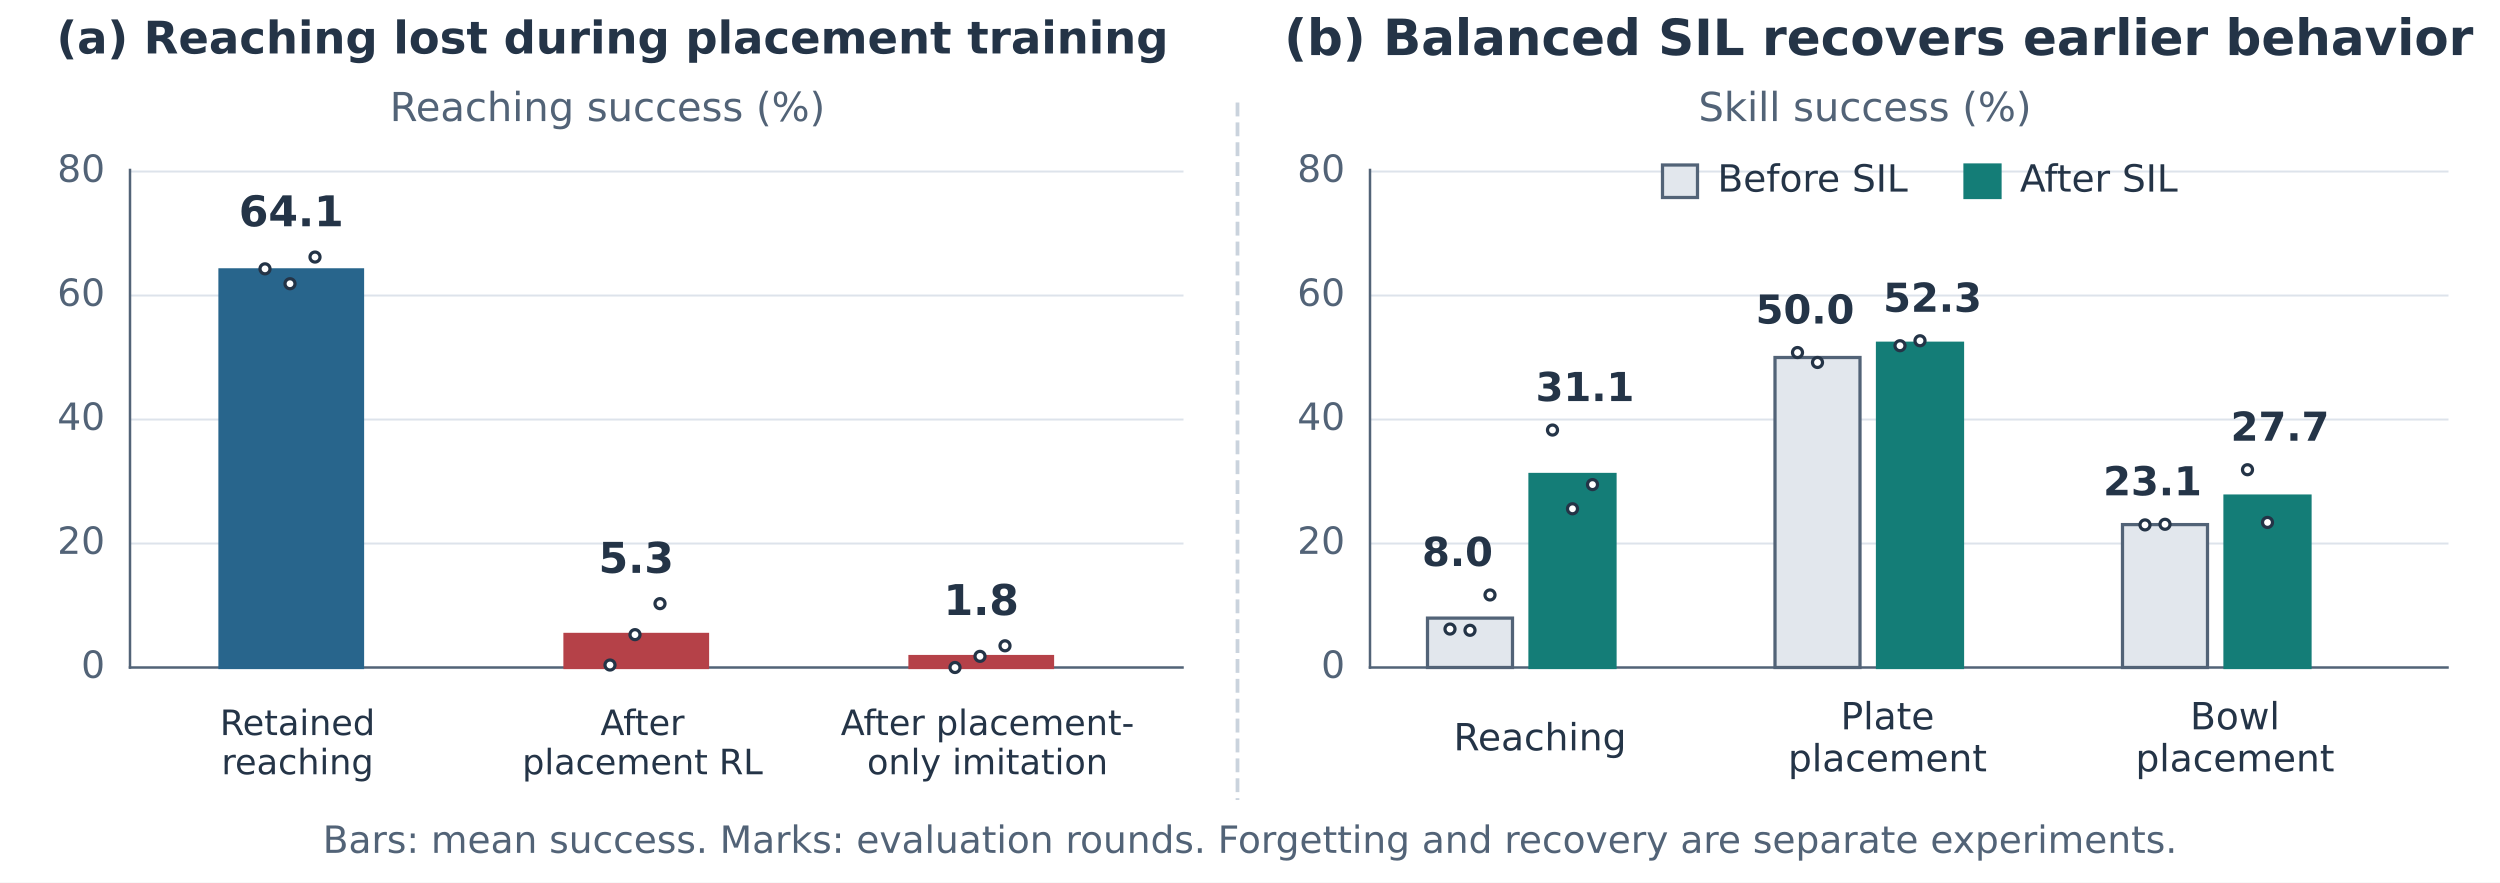
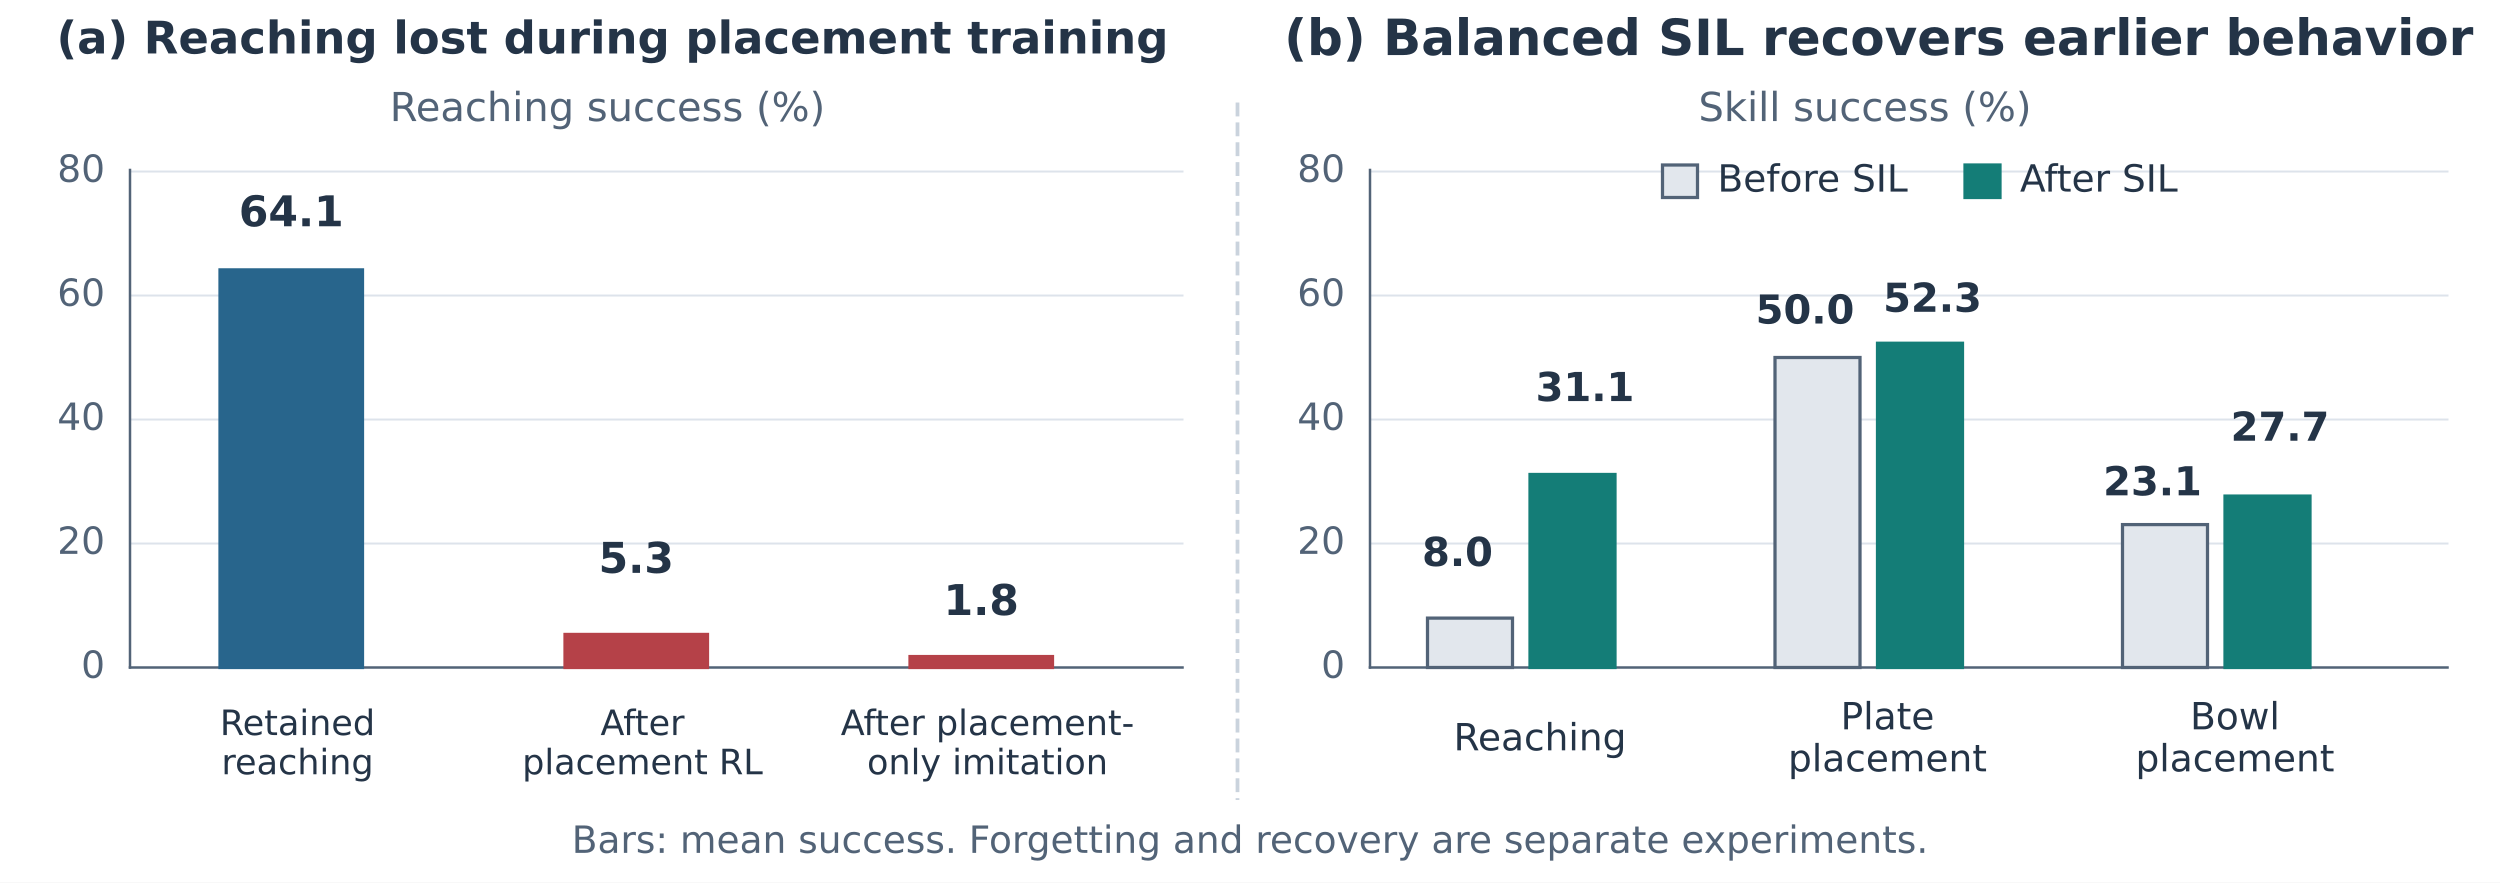
<svg xmlns="http://www.w3.org/2000/svg" width="720pt" height="254.16pt" viewBox="0 0 720 254.16" version="1.1">
  <defs>
    <style type="text/css">*{stroke-linejoin: round; stroke-linecap: butt}</style>
  </defs>
  <g id="figure_1">
    <g id="patch_1">
      <path d="M 0 254.16 L 720 254.16 L 720 0 L 0 0 z " style="fill: #ffffff" />
    </g>
    <g id="axes_1">
      <g id="patch_2">
        <path d="M 5.76 2.88 L 347.04 2.88 L 347.04 20.88 L 5.76 20.88 L 5.76 2.88 z " clip-path="url(#p7e3dd4bf15)" style="fill: none" />
      </g>
      <g id="text_1">
        <text style="fill: #243447; font: 700 12.96px 'DejaVu Sans'; text-anchor: middle" x="176.4" y="15.406" transform="rotate(-0 176.4 15.40553)">(a) Reaching lost during placement training</text>
      </g>
      <g id="patch_3">
        <path d="M 367.92 2.88 L 714.24 2.88 L 714.24 20.88 L 367.92 20.88 L 367.92 2.88 z " clip-path="url(#p7e3dd4bf15)" style="fill: none" />
      </g>
      <g id="text_2">
        <text style="fill: #243447; font: 700 14.4px 'DejaVu Sans'; text-anchor: middle" x="541.08" y="15.854" transform="rotate(-0 541.08 15.8535)">(b) Balanced SIL recovers earlier behavior</text>
      </g>
      <g id="line2d_1">
        <path d="M 37.44 192.24 L 340.56 192.24 " clip-path="url(#p7e3dd4bf15)" style="fill: none; stroke: #dde3eb; stroke-width: 0.576; stroke-linecap: square" />
      </g>
      <g id="patch_4">
        <path d="M 6.48 184.32 L 32.4 184.32 L 32.4 200.16 L 6.48 200.16 L 6.48 184.32 z " clip-path="url(#p7e3dd4bf15)" style="fill: none" />
      </g>
      <g id="text_3">
        <text style="fill: #526377; font: 10.8px 'DejaVu Sans'; text-anchor: end" x="30.24" y="195.22" transform="rotate(-0 30.24 195.2201)">0</text>
      </g>
      <g id="line2d_2">
        <path d="M 37.44 156.528 L 340.56 156.528 " clip-path="url(#p7e3dd4bf15)" style="fill: none; stroke: #dde3eb; stroke-width: 0.576; stroke-linecap: square" />
      </g>
      <g id="patch_5">
        <path d="M 6.48 148.608 L 32.4 148.608 L 32.4 164.448 L 6.48 164.448 L 6.48 148.608 z " clip-path="url(#p7e3dd4bf15)" style="fill: none" />
      </g>
      <g id="text_4">
        <text style="fill: #526377; font: 10.8px 'DejaVu Sans'; text-anchor: end" x="30.24" y="159.508" transform="rotate(-0 30.24 159.5081)">20</text>
      </g>
      <g id="line2d_3">
        <path d="M 37.44 120.816 L 340.56 120.816 " clip-path="url(#p7e3dd4bf15)" style="fill: none; stroke: #dde3eb; stroke-width: 0.576; stroke-linecap: square" />
      </g>
      <g id="patch_6">
        <path d="M 6.48 112.896 L 32.4 112.896 L 32.4 128.736 L 6.48 128.736 L 6.48 112.896 z " clip-path="url(#p7e3dd4bf15)" style="fill: none" />
      </g>
      <g id="text_5">
        <text style="fill: #526377; font: 10.8px 'DejaVu Sans'; text-anchor: end" x="30.24" y="123.796" transform="rotate(-0 30.24 123.7961)">40</text>
      </g>
      <g id="line2d_4">
        <path d="M 37.44 85.104 L 340.56 85.104 " clip-path="url(#p7e3dd4bf15)" style="fill: none; stroke: #dde3eb; stroke-width: 0.576; stroke-linecap: square" />
      </g>
      <g id="patch_7">
        <path d="M 6.48 77.184 L 32.4 77.184 L 32.4 93.024 L 6.48 93.024 L 6.48 77.184 z " clip-path="url(#p7e3dd4bf15)" style="fill: none" />
      </g>
      <g id="text_6">
        <text style="fill: #526377; font: 10.8px 'DejaVu Sans'; text-anchor: end" x="30.24" y="88.084" transform="rotate(-0 30.24 88.08413)">60</text>
      </g>
      <g id="line2d_5">
        <path d="M 37.44 49.392 L 340.56 49.392 " clip-path="url(#p7e3dd4bf15)" style="fill: none; stroke: #dde3eb; stroke-width: 0.576; stroke-linecap: square" />
      </g>
      <g id="patch_8">
        <path d="M 6.48 41.472 L 32.4 41.472 L 32.4 57.312 L 6.48 57.312 L 6.48 41.472 z " clip-path="url(#p7e3dd4bf15)" style="fill: none" />
      </g>
      <g id="text_7">
        <text style="fill: #526377; font: 10.8px 'DejaVu Sans'; text-anchor: end" x="30.24" y="52.372" transform="rotate(-0 30.24 52.37212)">80</text>
      </g>
      <g id="line2d_6">
        <path d="M 37.44 48.96 L 37.44 192.24 " clip-path="url(#p7e3dd4bf15)" style="fill: none; stroke: #526377; stroke-width: 0.72; stroke-linecap: square" />
      </g>
      <g id="line2d_7">
        <path d="M 37.44 192.24 L 340.56 192.24 " clip-path="url(#p7e3dd4bf15)" style="fill: none; stroke: #526377; stroke-width: 0.72; stroke-linecap: square" />
      </g>
      <g id="line2d_8">
        <path d="M 394.56 192.24 L 704.88 192.24 " clip-path="url(#p7e3dd4bf15)" style="fill: none; stroke: #dde3eb; stroke-width: 0.576; stroke-linecap: square" />
      </g>
      <g id="patch_9">
        <path d="M 363.6 184.32 L 389.52 184.32 L 389.52 200.16 L 363.6 200.16 L 363.6 184.32 z " clip-path="url(#p7e3dd4bf15)" style="fill: none" />
      </g>
      <g id="text_8">
        <text style="fill: #526377; font: 10.8px 'DejaVu Sans'; text-anchor: end" x="387.36" y="195.22" transform="rotate(-0 387.36 195.2201)">0</text>
      </g>
      <g id="line2d_9">
        <path d="M 394.56 156.528 L 704.88 156.528 " clip-path="url(#p7e3dd4bf15)" style="fill: none; stroke: #dde3eb; stroke-width: 0.576; stroke-linecap: square" />
      </g>
      <g id="patch_10">
        <path d="M 363.6 148.608 L 389.52 148.608 L 389.52 164.448 L 363.6 164.448 L 363.6 148.608 z " clip-path="url(#p7e3dd4bf15)" style="fill: none" />
      </g>
      <g id="text_9">
        <text style="fill: #526377; font: 10.8px 'DejaVu Sans'; text-anchor: end" x="387.36" y="159.508" transform="rotate(-0 387.36 159.5081)">20</text>
      </g>
      <g id="line2d_10">
        <path d="M 394.56 120.816 L 704.88 120.816 " clip-path="url(#p7e3dd4bf15)" style="fill: none; stroke: #dde3eb; stroke-width: 0.576; stroke-linecap: square" />
      </g>
      <g id="patch_11">
        <path d="M 363.6 112.896 L 389.52 112.896 L 389.52 128.736 L 363.6 128.736 L 363.6 112.896 z " clip-path="url(#p7e3dd4bf15)" style="fill: none" />
      </g>
      <g id="text_10">
        <text style="fill: #526377; font: 10.8px 'DejaVu Sans'; text-anchor: end" x="387.36" y="123.796" transform="rotate(-0 387.36 123.7961)">40</text>
      </g>
      <g id="line2d_11">
        <path d="M 394.56 85.104 L 704.88 85.104 " clip-path="url(#p7e3dd4bf15)" style="fill: none; stroke: #dde3eb; stroke-width: 0.576; stroke-linecap: square" />
      </g>
      <g id="patch_12">
        <path d="M 363.6 77.184 L 389.52 77.184 L 389.52 93.024 L 363.6 93.024 L 363.6 77.184 z " clip-path="url(#p7e3dd4bf15)" style="fill: none" />
      </g>
      <g id="text_11">
        <text style="fill: #526377; font: 10.8px 'DejaVu Sans'; text-anchor: end" x="387.36" y="88.084" transform="rotate(-0 387.36 88.08413)">60</text>
      </g>
      <g id="line2d_12">
        <path d="M 394.56 49.392 L 704.88 49.392 " clip-path="url(#p7e3dd4bf15)" style="fill: none; stroke: #dde3eb; stroke-width: 0.576; stroke-linecap: square" />
      </g>
      <g id="patch_13">
        <path d="M 363.6 41.472 L 389.52 41.472 L 389.52 57.312 L 363.6 57.312 L 363.6 41.472 z " clip-path="url(#p7e3dd4bf15)" style="fill: none" />
      </g>
      <g id="text_12">
        <text style="fill: #526377; font: 10.8px 'DejaVu Sans'; text-anchor: end" x="387.36" y="52.372" transform="rotate(-0 387.36 52.37212)">80</text>
      </g>
      <g id="line2d_13">
        <path d="M 394.56 48.96 L 394.56 192.24 " clip-path="url(#p7e3dd4bf15)" style="fill: none; stroke: #526377; stroke-width: 0.72; stroke-linecap: square" />
      </g>
      <g id="line2d_14">
        <path d="M 394.56 192.24 L 704.88 192.24 " clip-path="url(#p7e3dd4bf15)" style="fill: none; stroke: #526377; stroke-width: 0.72; stroke-linecap: square" />
      </g>
      <g id="patch_14">
        <path d="M 5.76 23.04 L 344.16 23.04 L 344.16 40.32 L 5.76 40.32 L 5.76 23.04 z " clip-path="url(#p7e3dd4bf15)" style="fill: none" />
      </g>
      <g id="text_13">
        <text style="fill: #526377; font: 11.52px 'DejaVu Sans'; text-anchor: middle" x="174.96" y="34.859" transform="rotate(-0 174.96 34.8588)">Reaching success (%)</text>
      </g>
      <g id="patch_15">
        <path d="M 367.92 23.04 L 706.32 23.04 L 706.32 40.32 L 367.92 40.32 L 367.92 23.04 z " clip-path="url(#p7e3dd4bf15)" style="fill: none" />
      </g>
      <g id="text_14">
        <text style="fill: #526377; font: 11.52px 'DejaVu Sans'; text-anchor: middle" x="537.12" y="34.859" transform="rotate(-0 537.12 34.8588)">Skill success (%)</text>
      </g>
      <g id="patch_16">
        <path d="M 63.36 77.724 L 104.4 77.724 L 104.4 192.24 L 63.36 192.24 z " clip-path="url(#p7e3dd4bf15)" style="fill: #28658c; stroke: #28658c; stroke-width: 0.936; stroke-linejoin: miter" />
      </g>
      <g id="patch_17">
        <path d="M 56.16 53.153 L 111.6 53.153 L 111.6 70.433 L 56.16 70.433 L 56.16 53.153 z " clip-path="url(#p7e3dd4bf15)" style="fill: none" />
      </g>
      <g id="text_15">
        <text style="fill: #243447; font: 700 12.24px 'DejaVu Sans'; text-anchor: middle" x="83.88" y="65.171" transform="rotate(-0 83.88 65.17075)">64.1</text>
      </g>
-       <g id="patch_18">
-         <path d="M 76.32 75.986 C 76.702 75.986 77.068 76.138 77.338 76.408 C 77.608 76.678 77.76 77.044 77.76 77.426 C 77.76 77.808 77.608 78.174 77.338 78.444 C 77.068 78.714 76.702 78.866 76.32 78.866 C 75.938 78.866 75.572 78.714 75.302 78.444 C 75.032 78.174 74.88 77.808 74.88 77.426 C 74.88 77.044 75.032 76.678 75.302 76.408 C 75.572 76.138 75.938 75.986 76.32 75.986 z " clip-path="url(#p7e3dd4bf15)" style="fill: #ffffff; stroke: #243447; stroke-width: 0.936; stroke-linejoin: miter" />
-       </g>
-       <g id="patch_19">
-         <path d="M 83.52 80.271 C 83.902 80.271 84.268 80.423 84.538 80.693 C 84.808 80.963 84.96 81.329 84.96 81.711 C 84.96 82.093 84.808 82.46 84.538 82.73 C 84.268 83 83.902 83.151 83.52 83.151 C 83.138 83.151 82.772 83 82.502 82.73 C 82.232 82.46 82.08 82.093 82.08 81.711 C 82.08 81.329 82.232 80.963 82.502 80.693 C 82.772 80.423 83.138 80.271 83.52 80.271 z " clip-path="url(#p7e3dd4bf15)" style="fill: #ffffff; stroke: #243447; stroke-width: 0.936; stroke-linejoin: miter" />
-       </g>
-       <g id="patch_20">
-         <path d="M 90.72 72.593 C 91.102 72.593 91.468 72.745 91.738 73.015 C 92.008 73.285 92.16 73.651 92.16 74.033 C 92.16 74.415 92.008 74.781 91.738 75.052 C 91.468 75.322 91.102 75.473 90.72 75.473 C 90.338 75.473 89.972 75.322 89.702 75.052 C 89.432 74.781 89.28 74.415 89.28 74.033 C 89.28 73.651 89.432 73.285 89.702 73.015 C 89.972 72.745 90.338 72.593 90.72 72.593 z " clip-path="url(#p7e3dd4bf15)" style="fill: #ffffff; stroke: #243447; stroke-width: 0.936; stroke-linejoin: miter" />
-       </g>
      <g id="patch_21">
        <path d="M 38.88 198.72 L 132.48 198.72 L 132.48 230.4 L 38.88 230.4 L 38.88 198.72 z " clip-path="url(#p7e3dd4bf15)" style="fill: none" />
      </g>
      <g id="text_16">
        <text style="fill: #243447; font: 10.08px 'DejaVu Sans'" transform="translate(63.34414 211.6978)">Retained</text>
        <text style="fill: #243447; font: 10.08px 'DejaVu Sans'" transform="translate(63.77254 222.9851)">reaching</text>
      </g>
      <g id="patch_22">
        <path d="M 162.72 182.717 L 203.76 182.717 L 203.76 192.24 L 162.72 192.24 z " clip-path="url(#p7e3dd4bf15)" style="fill: #b54148; stroke: #b54148; stroke-width: 0.936; stroke-linejoin: miter" />
      </g>
      <g id="patch_23">
        <path d="M 155.52 152.968 L 210.96 152.968 L 210.96 170.248 L 155.52 170.248 L 155.52 152.968 z " clip-path="url(#p7e3dd4bf15)" style="fill: none" />
      </g>
      <g id="text_17">
        <text style="fill: #243447; font: 700 12.24px 'DejaVu Sans'; text-anchor: middle" x="183.24" y="164.986" transform="rotate(-0 183.24 164.9858)">5.3</text>
      </g>
-       <g id="patch_24">
-         <path d="M 175.68 190.086 C 176.062 190.086 176.428 190.237 176.698 190.508 C 176.968 190.778 177.12 191.144 177.12 191.526 C 177.12 191.908 176.968 192.274 176.698 192.544 C 176.428 192.814 176.062 192.966 175.68 192.966 C 175.298 192.966 174.932 192.814 174.662 192.544 C 174.392 192.274 174.24 191.908 174.24 191.526 C 174.24 191.144 174.392 190.778 174.662 190.508 C 174.932 190.237 175.298 190.086 175.68 190.086 z " clip-path="url(#p7e3dd4bf15)" style="fill: #ffffff; stroke: #243447; stroke-width: 0.936; stroke-linejoin: miter" />
-       </g>
-       <g id="patch_25">
-         <path d="M 182.88 181.336 C 183.262 181.336 183.628 181.488 183.898 181.758 C 184.168 182.028 184.32 182.394 184.32 182.776 C 184.32 183.158 184.168 183.525 183.898 183.795 C 183.628 184.065 183.262 184.216 182.88 184.216 C 182.498 184.216 182.132 184.065 181.862 183.795 C 181.592 183.525 181.44 183.158 181.44 182.776 C 181.44 182.394 181.592 182.028 181.862 181.758 C 182.132 181.488 182.498 181.336 182.88 181.336 z " clip-path="url(#p7e3dd4bf15)" style="fill: #ffffff; stroke: #243447; stroke-width: 0.936; stroke-linejoin: miter" />
-       </g>
-       <g id="patch_26">
-         <path d="M 190.08 172.408 C 190.462 172.408 190.828 172.56 191.098 172.83 C 191.368 173.1 191.52 173.466 191.52 173.848 C 191.52 174.23 191.368 174.597 191.098 174.867 C 190.828 175.137 190.462 175.288 190.08 175.288 C 189.698 175.288 189.332 175.137 189.062 174.867 C 188.792 174.597 188.64 174.23 188.64 173.848 C 188.64 173.466 188.792 173.1 189.062 172.83 C 189.332 172.56 189.698 172.408 190.08 172.408 z " clip-path="url(#p7e3dd4bf15)" style="fill: #ffffff; stroke: #243447; stroke-width: 0.936; stroke-linejoin: miter" />
-       </g>
      <g id="patch_27">
        <path d="M 138.24 198.72 L 231.84 198.72 L 231.84 230.4 L 138.24 230.4 L 138.24 198.72 z " clip-path="url(#p7e3dd4bf15)" style="fill: none" />
      </g>
      <g id="text_18">
        <text style="fill: #243447; font: 10.08px 'DejaVu Sans'" transform="translate(172.9401 211.6978)">After</text>
        <text style="fill: #243447; font: 10.08px 'DejaVu Sans'" transform="translate(150.3869 222.9851)">placement RL</text>
      </g>
      <g id="patch_28">
        <path d="M 262.08 189.085 L 303.12 189.085 L 303.12 192.24 L 262.08 192.24 z " clip-path="url(#p7e3dd4bf15)" style="fill: #b54148; stroke: #b54148; stroke-width: 0.936; stroke-linejoin: miter" />
      </g>
      <g id="patch_29">
        <path d="M 254.88 165.11 L 310.32 165.11 L 310.32 182.39 L 254.88 182.39 L 254.88 165.11 z " clip-path="url(#p7e3dd4bf15)" style="fill: none" />
      </g>
      <g id="text_19">
        <text style="fill: #243447; font: 700 12.24px 'DejaVu Sans'; text-anchor: middle" x="282.6" y="177.128" transform="rotate(-0 282.6 177.1279)">1.8</text>
      </g>
-       <g id="patch_30">
-         <path d="M 275.04 190.8 C 275.422 190.8 275.788 190.952 276.058 191.222 C 276.328 191.492 276.48 191.858 276.48 192.24 C 276.48 192.622 276.328 192.988 276.058 193.258 C 275.788 193.528 275.422 193.68 275.04 193.68 C 274.658 193.68 274.292 193.528 274.022 193.258 C 273.752 192.988 273.6 192.622 273.6 192.24 C 273.6 191.858 273.752 191.492 274.022 191.222 C 274.292 190.952 274.658 190.8 275.04 190.8 z " clip-path="url(#p7e3dd4bf15)" style="fill: #ffffff; stroke: #243447; stroke-width: 0.936; stroke-linejoin: miter" />
-       </g>
-       <g id="patch_31">
-         <path d="M 282.24 187.586 C 282.622 187.586 282.988 187.738 283.258 188.008 C 283.528 188.278 283.68 188.644 283.68 189.026 C 283.68 189.408 283.528 189.774 283.258 190.044 C 282.988 190.314 282.622 190.466 282.24 190.466 C 281.858 190.466 281.492 190.314 281.222 190.044 C 280.952 189.774 280.8 189.408 280.8 189.026 C 280.8 188.644 280.952 188.278 281.222 188.008 C 281.492 187.738 281.858 187.586 282.24 187.586 z " clip-path="url(#p7e3dd4bf15)" style="fill: #ffffff; stroke: #243447; stroke-width: 0.936; stroke-linejoin: miter" />
-       </g>
-       <g id="patch_32">
-         <path d="M 289.44 184.55 C 289.822 184.55 290.188 184.702 290.458 184.972 C 290.728 185.242 290.88 185.609 290.88 185.99 C 290.88 186.372 290.728 186.739 290.458 187.009 C 290.188 187.279 289.822 187.43 289.44 187.43 C 289.058 187.43 288.692 187.279 288.422 187.009 C 288.152 186.739 288 186.372 288 185.99 C 288 185.609 288.152 185.242 288.422 184.972 C 288.692 184.702 289.058 184.55 289.44 184.55 z " clip-path="url(#p7e3dd4bf15)" style="fill: #ffffff; stroke: #243447; stroke-width: 0.936; stroke-linejoin: miter" />
-       </g>
      <g id="patch_33">
        <path d="M 237.6 198.72 L 331.2 198.72 L 331.2 230.4 L 237.6 230.4 L 237.6 198.72 z " clip-path="url(#p7e3dd4bf15)" style="fill: none" />
      </g>
      <g id="text_20">
        <text style="fill: #243447; font: 10.08px 'DejaVu Sans'" transform="translate(242.1388 211.6978)">After placement-</text>
        <text style="fill: #243447; font: 10.08px 'DejaVu Sans'" transform="translate(249.709 222.9851)">only imitation</text>
      </g>
      <g id="patch_34">
        <path d="M 411.12 178.015 L 435.6 178.015 L 435.6 192.24 L 411.12 192.24 z " clip-path="url(#p7e3dd4bf15)" style="fill: #e2e7ed; stroke: #526377; stroke-width: 0.936; stroke-linejoin: miter" />
      </g>
      <g id="patch_35">
        <path d="M 398.16 151.908 L 441.36 151.908 L 441.36 167.748 L 398.16 167.748 L 398.16 151.908 z " clip-path="url(#p7e3dd4bf15)" style="fill: none" />
      </g>
      <g id="text_21">
        <text style="fill: #243447; font: 700 11.52px 'DejaVu Sans'; text-anchor: middle" x="419.76" y="163.007" transform="rotate(-0 419.76 163.0073)">8.0</text>
      </g>
-       <g id="patch_36">
-         <path d="M 417.6 179.729 C 417.982 179.729 418.348 179.881 418.618 180.151 C 418.888 180.421 419.04 180.787 419.04 181.169 C 419.04 181.551 418.888 181.917 418.618 182.188 C 418.348 182.458 417.982 182.609 417.6 182.609 C 417.218 182.609 416.852 182.458 416.582 182.188 C 416.312 181.917 416.16 181.551 416.16 181.169 C 416.16 180.787 416.312 180.421 416.582 180.151 C 416.852 179.881 417.218 179.729 417.6 179.729 z " clip-path="url(#p7e3dd4bf15)" style="fill: #ffffff; stroke: #243447; stroke-width: 0.936; stroke-linejoin: miter" />
-       </g>
-       <g id="patch_37">
-         <path d="M 423.36 180.086 C 423.742 180.086 424.108 180.238 424.378 180.508 C 424.648 180.778 424.8 181.145 424.8 181.526 C 424.8 181.908 424.648 182.275 424.378 182.545 C 424.108 182.815 423.742 182.966 423.36 182.966 C 422.978 182.966 422.612 182.815 422.342 182.545 C 422.072 182.275 421.92 181.908 421.92 181.526 C 421.92 181.145 422.072 180.778 422.342 180.508 C 422.612 180.238 422.978 180.086 423.36 180.086 z " clip-path="url(#p7e3dd4bf15)" style="fill: #ffffff; stroke: #243447; stroke-width: 0.936; stroke-linejoin: miter" />
-       </g>
-       <g id="patch_38">
-         <path d="M 429.12 169.908 C 429.502 169.908 429.868 170.06 430.138 170.33 C 430.408 170.6 430.56 170.967 430.56 171.348 C 430.56 171.73 430.408 172.097 430.138 172.367 C 429.868 172.637 429.502 172.788 429.12 172.788 C 428.738 172.788 428.372 172.637 428.102 172.367 C 427.832 172.097 427.68 171.73 427.68 171.348 C 427.68 170.967 427.832 170.6 428.102 170.33 C 428.372 170.06 428.738 169.908 429.12 169.908 z " clip-path="url(#p7e3dd4bf15)" style="fill: #ffffff; stroke: #243447; stroke-width: 0.936; stroke-linejoin: miter" />
-       </g>
      <g id="patch_39">
        <path d="M 440.64 136.648 L 465.12 136.648 L 465.12 192.24 L 440.64 192.24 z " clip-path="url(#p7e3dd4bf15)" style="fill: #147d77; stroke: #147d77; stroke-width: 0.936; stroke-linejoin: miter" />
      </g>
      <g id="patch_40">
        <path d="M 434.88 104.412 L 478.08 104.412 L 478.08 120.252 L 434.88 120.252 L 434.88 104.412 z " clip-path="url(#p7e3dd4bf15)" style="fill: none" />
      </g>
      <g id="text_22">
        <text style="fill: #243447; font: 700 11.52px 'DejaVu Sans'; text-anchor: middle" x="456.48" y="115.51" transform="rotate(-0 456.48 115.5103)">31.1</text>
      </g>
-       <g id="patch_41">
-         <path d="M 447.12 122.412 C 447.502 122.412 447.868 122.563 448.138 122.833 C 448.408 123.103 448.56 123.47 448.56 123.852 C 448.56 124.233 448.408 124.6 448.138 124.87 C 447.868 125.14 447.502 125.292 447.12 125.292 C 446.738 125.292 446.372 125.14 446.102 124.87 C 445.832 124.6 445.68 124.233 445.68 123.852 C 445.68 123.47 445.832 123.103 446.102 122.833 C 446.372 122.563 446.738 122.412 447.12 122.412 z " clip-path="url(#p7e3dd4bf15)" style="fill: #ffffff; stroke: #243447; stroke-width: 0.936; stroke-linejoin: miter" />
-       </g>
-       <g id="patch_42">
-         <path d="M 452.88 145.089 C 453.262 145.089 453.628 145.24 453.898 145.51 C 454.168 145.78 454.32 146.147 454.32 146.529 C 454.32 146.911 454.168 147.277 453.898 147.547 C 453.628 147.817 453.262 147.969 452.88 147.969 C 452.498 147.969 452.132 147.817 451.862 147.547 C 451.592 147.277 451.44 146.911 451.44 146.529 C 451.44 146.147 451.592 145.78 451.862 145.51 C 452.132 145.24 452.498 145.089 452.88 145.089 z " clip-path="url(#p7e3dd4bf15)" style="fill: #ffffff; stroke: #243447; stroke-width: 0.936; stroke-linejoin: miter" />
-       </g>
-       <g id="patch_43">
-         <path d="M 458.64 138.125 C 459.022 138.125 459.388 138.277 459.658 138.547 C 459.928 138.817 460.08 139.183 460.08 139.565 C 460.08 139.947 459.928 140.313 459.658 140.583 C 459.388 140.853 459.022 141.005 458.64 141.005 C 458.258 141.005 457.892 140.853 457.622 140.583 C 457.352 140.313 457.2 139.947 457.2 139.565 C 457.2 139.183 457.352 138.817 457.622 138.547 C 457.892 138.277 458.258 138.125 458.64 138.125 z " clip-path="url(#p7e3dd4bf15)" style="fill: #ffffff; stroke: #243447; stroke-width: 0.936; stroke-linejoin: miter" />
-       </g>
      <g id="patch_44">
        <path d="M 399.6 198.72 L 487.44 198.72 L 487.44 227.52 L 399.6 227.52 L 399.6 198.72 z " clip-path="url(#p7e3dd4bf15)" style="fill: none" />
      </g>
      <g id="text_23">
        <text style="fill: #243447; font: 10.8px 'DejaVu Sans'; text-anchor: middle" x="443.52" y="216.1" transform="rotate(-0 443.52 216.1001)">Reaching</text>
      </g>
      <g id="patch_45">
        <path d="M 511.2 102.96 L 535.68 102.96 L 535.68 192.24 L 511.2 192.24 z " clip-path="url(#p7e3dd4bf15)" style="fill: #e2e7ed; stroke: #526377; stroke-width: 0.936; stroke-linejoin: miter" />
      </g>
      <g id="patch_46">
        <path d="M 498.24 82.092 L 541.44 82.092 L 541.44 97.932 L 498.24 97.932 L 498.24 82.092 z " clip-path="url(#p7e3dd4bf15)" style="fill: none" />
      </g>
      <g id="text_24">
        <text style="fill: #243447; font: 700 11.52px 'DejaVu Sans'; text-anchor: middle" x="519.84" y="93.19" transform="rotate(-0 519.84 93.19032)">50.0</text>
      </g>
-       <g id="patch_47">
-         <path d="M 517.68 100.092 C 518.062 100.092 518.428 100.243 518.698 100.513 C 518.968 100.783 519.12 101.15 519.12 101.532 C 519.12 101.913 518.968 102.28 518.698 102.55 C 518.428 102.82 518.062 102.972 517.68 102.972 C 517.298 102.972 516.932 102.82 516.662 102.55 C 516.392 102.28 516.24 101.913 516.24 101.532 C 516.24 101.15 516.392 100.783 516.662 100.513 C 516.932 100.243 517.298 100.092 517.68 100.092 z " clip-path="url(#p7e3dd4bf15)" style="fill: #ffffff; stroke: #243447; stroke-width: 0.936; stroke-linejoin: miter" />
-       </g>
-       <g id="patch_48">
-         <path d="M 523.44 102.948 C 523.822 102.948 524.188 103.1 524.458 103.37 C 524.728 103.64 524.88 104.007 524.88 104.388 C 524.88 104.77 524.728 105.137 524.458 105.407 C 524.188 105.677 523.822 105.828 523.44 105.828 C 523.058 105.828 522.692 105.677 522.422 105.407 C 522.152 105.137 522 104.77 522 104.388 C 522 104.007 522.152 103.64 522.422 103.37 C 522.692 103.1 523.058 102.948 523.44 102.948 z " clip-path="url(#p7e3dd4bf15)" style="fill: #ffffff; stroke: #243447; stroke-width: 0.936; stroke-linejoin: miter" />
-       </g>
      <g id="patch_49">
        <path d="M 540.72 98.853 L 565.2 98.853 L 565.2 192.24 L 540.72 192.24 z " clip-path="url(#p7e3dd4bf15)" style="fill: #147d77; stroke: #147d77; stroke-width: 0.936; stroke-linejoin: miter" />
      </g>
      <g id="patch_50">
        <path d="M 534.96 78.699 L 578.16 78.699 L 578.16 94.539 L 534.96 94.539 L 534.96 78.699 z " clip-path="url(#p7e3dd4bf15)" style="fill: none" />
      </g>
      <g id="text_25">
        <text style="fill: #243447; font: 700 11.52px 'DejaVu Sans'; text-anchor: middle" x="556.56" y="89.798" transform="rotate(-0 556.56 89.79768)">52.3</text>
-       </g>
-       <g id="patch_51">
-         <path d="M 547.2 98.127 C 547.582 98.127 547.948 98.279 548.218 98.549 C 548.488 98.819 548.64 99.185 548.64 99.567 C 548.64 99.949 548.488 100.316 548.218 100.586 C 547.948 100.856 547.582 101.007 547.2 101.007 C 546.818 101.007 546.452 100.856 546.182 100.586 C 545.912 100.316 545.76 99.949 545.76 99.567 C 545.76 99.185 545.912 98.819 546.182 98.549 C 546.452 98.279 546.818 98.127 547.2 98.127 z " clip-path="url(#p7e3dd4bf15)" style="fill: #ffffff; stroke: #243447; stroke-width: 0.936; stroke-linejoin: miter" />
-       </g>
-       <g id="patch_52">
-         <path d="M 552.96 96.699 C 553.342 96.699 553.708 96.851 553.978 97.121 C 554.248 97.391 554.4 97.757 554.4 98.139 C 554.4 98.521 554.248 98.887 553.978 99.157 C 553.708 99.427 553.342 99.579 552.96 99.579 C 552.578 99.579 552.212 99.427 551.942 99.157 C 551.672 98.887 551.52 98.521 551.52 98.139 C 551.52 97.757 551.672 97.391 551.942 97.121 C 552.212 96.851 552.578 96.699 552.96 96.699 z " clip-path="url(#p7e3dd4bf15)" style="fill: #ffffff; stroke: #243447; stroke-width: 0.936; stroke-linejoin: miter" />
      </g>
      <g id="patch_53">
        <path d="M 499.68 198.72 L 587.52 198.72 L 587.52 227.52 L 499.68 227.52 L 499.68 198.72 z " clip-path="url(#p7e3dd4bf15)" style="fill: none" />
      </g>
      <g id="text_26">
        <text style="fill: #243447; font: 10.8px 'DejaVu Sans'" transform="translate(530.0949 210.0533)">Plate</text>
        <text style="fill: #243447; font: 10.8px 'DejaVu Sans'" transform="translate(514.9488 222.1469)">placement</text>
      </g>
      <g id="patch_54">
        <path d="M 611.28 151.082 L 635.76 151.082 L 635.76 192.24 L 611.28 192.24 z " clip-path="url(#p7e3dd4bf15)" style="fill: #e2e7ed; stroke: #526377; stroke-width: 0.936; stroke-linejoin: miter" />
      </g>
      <g id="patch_55">
        <path d="M 598.32 131.553 L 641.52 131.553 L 641.52 147.393 L 598.32 147.393 L 598.32 131.553 z " clip-path="url(#p7e3dd4bf15)" style="fill: none" />
      </g>
      <g id="text_27">
        <text style="fill: #243447; font: 700 11.52px 'DejaVu Sans'; text-anchor: middle" x="619.92" y="142.651" transform="rotate(-0 619.92 142.6514)">23.1</text>
      </g>
-       <g id="patch_56">
-         <path d="M 617.76 149.731 C 618.142 149.731 618.508 149.883 618.778 150.153 C 619.048 150.423 619.2 150.789 619.2 151.171 C 619.2 151.553 619.048 151.919 618.778 152.189 C 618.508 152.459 618.142 152.611 617.76 152.611 C 617.378 152.611 617.012 152.459 616.742 152.189 C 616.472 151.919 616.32 151.553 616.32 151.171 C 616.32 150.789 616.472 150.423 616.742 150.153 C 617.012 149.883 617.378 149.731 617.76 149.731 z " clip-path="url(#p7e3dd4bf15)" style="fill: #ffffff; stroke: #243447; stroke-width: 0.936; stroke-linejoin: miter" />
-       </g>
-       <g id="patch_57">
-         <path d="M 623.52 149.553 C 623.902 149.553 624.268 149.704 624.538 149.974 C 624.808 150.244 624.96 150.611 624.96 150.993 C 624.96 151.375 624.808 151.741 624.538 152.011 C 624.268 152.281 623.902 152.433 623.52 152.433 C 623.138 152.433 622.772 152.281 622.502 152.011 C 622.232 151.741 622.08 151.375 622.08 150.993 C 622.08 150.611 622.232 150.244 622.502 149.974 C 622.772 149.704 623.138 149.553 623.52 149.553 z " clip-path="url(#p7e3dd4bf15)" style="fill: #ffffff; stroke: #243447; stroke-width: 0.936; stroke-linejoin: miter" />
-       </g>
      <g id="patch_58">
        <path d="M 640.8 142.868 L 665.28 142.868 L 665.28 192.24 L 640.8 192.24 z " clip-path="url(#p7e3dd4bf15)" style="fill: #147d77; stroke: #147d77; stroke-width: 0.936; stroke-linejoin: miter" />
      </g>
      <g id="patch_59">
        <path d="M 635.04 115.839 L 678.24 115.839 L 678.24 131.679 L 635.04 131.679 L 635.04 115.839 z " clip-path="url(#p7e3dd4bf15)" style="fill: none" />
      </g>
      <g id="text_28">
        <text style="fill: #243447; font: 700 11.52px 'DejaVu Sans'; text-anchor: middle" x="656.64" y="126.938" transform="rotate(-0 656.64 126.9382)">27.7</text>
-       </g>
-       <g id="patch_60">
-         <path d="M 647.28 133.839 C 647.662 133.839 648.028 133.991 648.298 134.261 C 648.568 134.531 648.72 134.897 648.72 135.279 C 648.72 135.661 648.568 136.028 648.298 136.298 C 648.028 136.568 647.662 136.719 647.28 136.719 C 646.898 136.719 646.532 136.568 646.262 136.298 C 645.992 136.028 645.84 135.661 645.84 135.279 C 645.84 134.897 645.992 134.531 646.262 134.261 C 646.532 133.991 646.898 133.839 647.28 133.839 z " clip-path="url(#p7e3dd4bf15)" style="fill: #ffffff; stroke: #243447; stroke-width: 0.936; stroke-linejoin: miter" />
-       </g>
-       <g id="patch_61">
-         <path d="M 653.04 149.017 C 653.422 149.017 653.788 149.169 654.058 149.439 C 654.328 149.709 654.48 150.075 654.48 150.457 C 654.48 150.839 654.328 151.205 654.058 151.475 C 653.788 151.745 653.422 151.897 653.04 151.897 C 652.658 151.897 652.292 151.745 652.022 151.475 C 651.752 151.205 651.6 150.839 651.6 150.457 C 651.6 150.075 651.752 149.709 652.022 149.439 C 652.292 149.169 652.658 149.017 653.04 149.017 z " clip-path="url(#p7e3dd4bf15)" style="fill: #ffffff; stroke: #243447; stroke-width: 0.936; stroke-linejoin: miter" />
      </g>
      <g id="patch_62">
        <path d="M 599.76 198.72 L 687.6 198.72 L 687.6 227.52 L 599.76 227.52 L 599.76 198.72 z " clip-path="url(#p7e3dd4bf15)" style="fill: none" />
      </g>
      <g id="text_29">
        <text style="fill: #243447; font: 10.8px 'DejaVu Sans'" transform="translate(630.7546 210.0533)">Bowl</text>
        <text style="fill: #243447; font: 10.8px 'DejaVu Sans'" transform="translate(615.0288 222.1469)">placement</text>
      </g>
      <g id="patch_63">
        <path d="M 478.8 47.52 L 488.88 47.52 L 488.88 56.88 L 478.8 56.88 z " clip-path="url(#p7e3dd4bf15)" style="fill: #e2e7ed; stroke: #526377; stroke-width: 0.936; stroke-linejoin: miter" />
      </g>
      <g id="patch_64">
        <path d="M 492.48 43.2 L 558.72 43.2 L 558.72 61.2 L 492.48 61.2 L 492.48 43.2 z " clip-path="url(#p7e3dd4bf15)" style="fill: none" />
      </g>
      <g id="text_30">
        <text style="fill: #243447; font: 10.8px 'DejaVu Sans'; text-anchor: start" x="494.64" y="55.18" transform="rotate(-0 494.64 55.18012)">Before SIL</text>
      </g>
      <g id="patch_65">
        <path d="M 565.92 47.52 L 576 47.52 L 576 56.88 L 565.92 56.88 z " clip-path="url(#p7e3dd4bf15)" style="fill: #147d77; stroke: #147d77; stroke-width: 0.936; stroke-linejoin: miter" />
      </g>
      <g id="patch_66">
        <path d="M 579.6 43.2 L 673.2 43.2 L 673.2 61.2 L 579.6 61.2 L 579.6 43.2 z " clip-path="url(#p7e3dd4bf15)" style="fill: none" />
      </g>
      <g id="text_31">
        <text style="fill: #243447; font: 10.8px 'DejaVu Sans'; text-anchor: start" x="581.76" y="55.18" transform="rotate(-0 581.76 55.18012)">After SIL</text>
      </g>
      <g id="line2d_15">
        <path d="M 356.4 29.52 L 356.4 230.4 " clip-path="url(#p7e3dd4bf15)" style="fill: none; stroke-dasharray: 3.996,1.728; stroke-dashoffset: 0; stroke: #cad3dd; stroke-width: 1.08" />
      </g>
      <g id="patch_67">
        <path d="M 5.76 234.72 L 714.24 234.72 L 714.24 250.56 L 5.76 250.56 L 5.76 234.72 z " clip-path="url(#p7e3dd4bf15)" style="fill: none" />
      </g>
      <g id="text_32">
-         <text style="fill: #526377; font: 10.8px 'DejaVu Sans'; text-anchor: middle" x="360" y="245.62" transform="rotate(-0 360 245.6201)">Bars: mean success. Marks: evaluation rounds. Forgetting and recovery are separate experiments.</text>
+         <text style="fill: #526377; font: 10.8px 'DejaVu Sans'; text-anchor: middle" x="360" y="245.62" transform="rotate(-0 360 245.6201)">Bars: mean success. Forgetting and recovery are separate experiments.</text>
      </g>
    </g>
  </g>
  <defs>
    <clipPath id="p7e3dd4bf15">
      <rect x="0" y="0" width="720" height="254.16" />
    </clipPath>
  </defs>
</svg>
